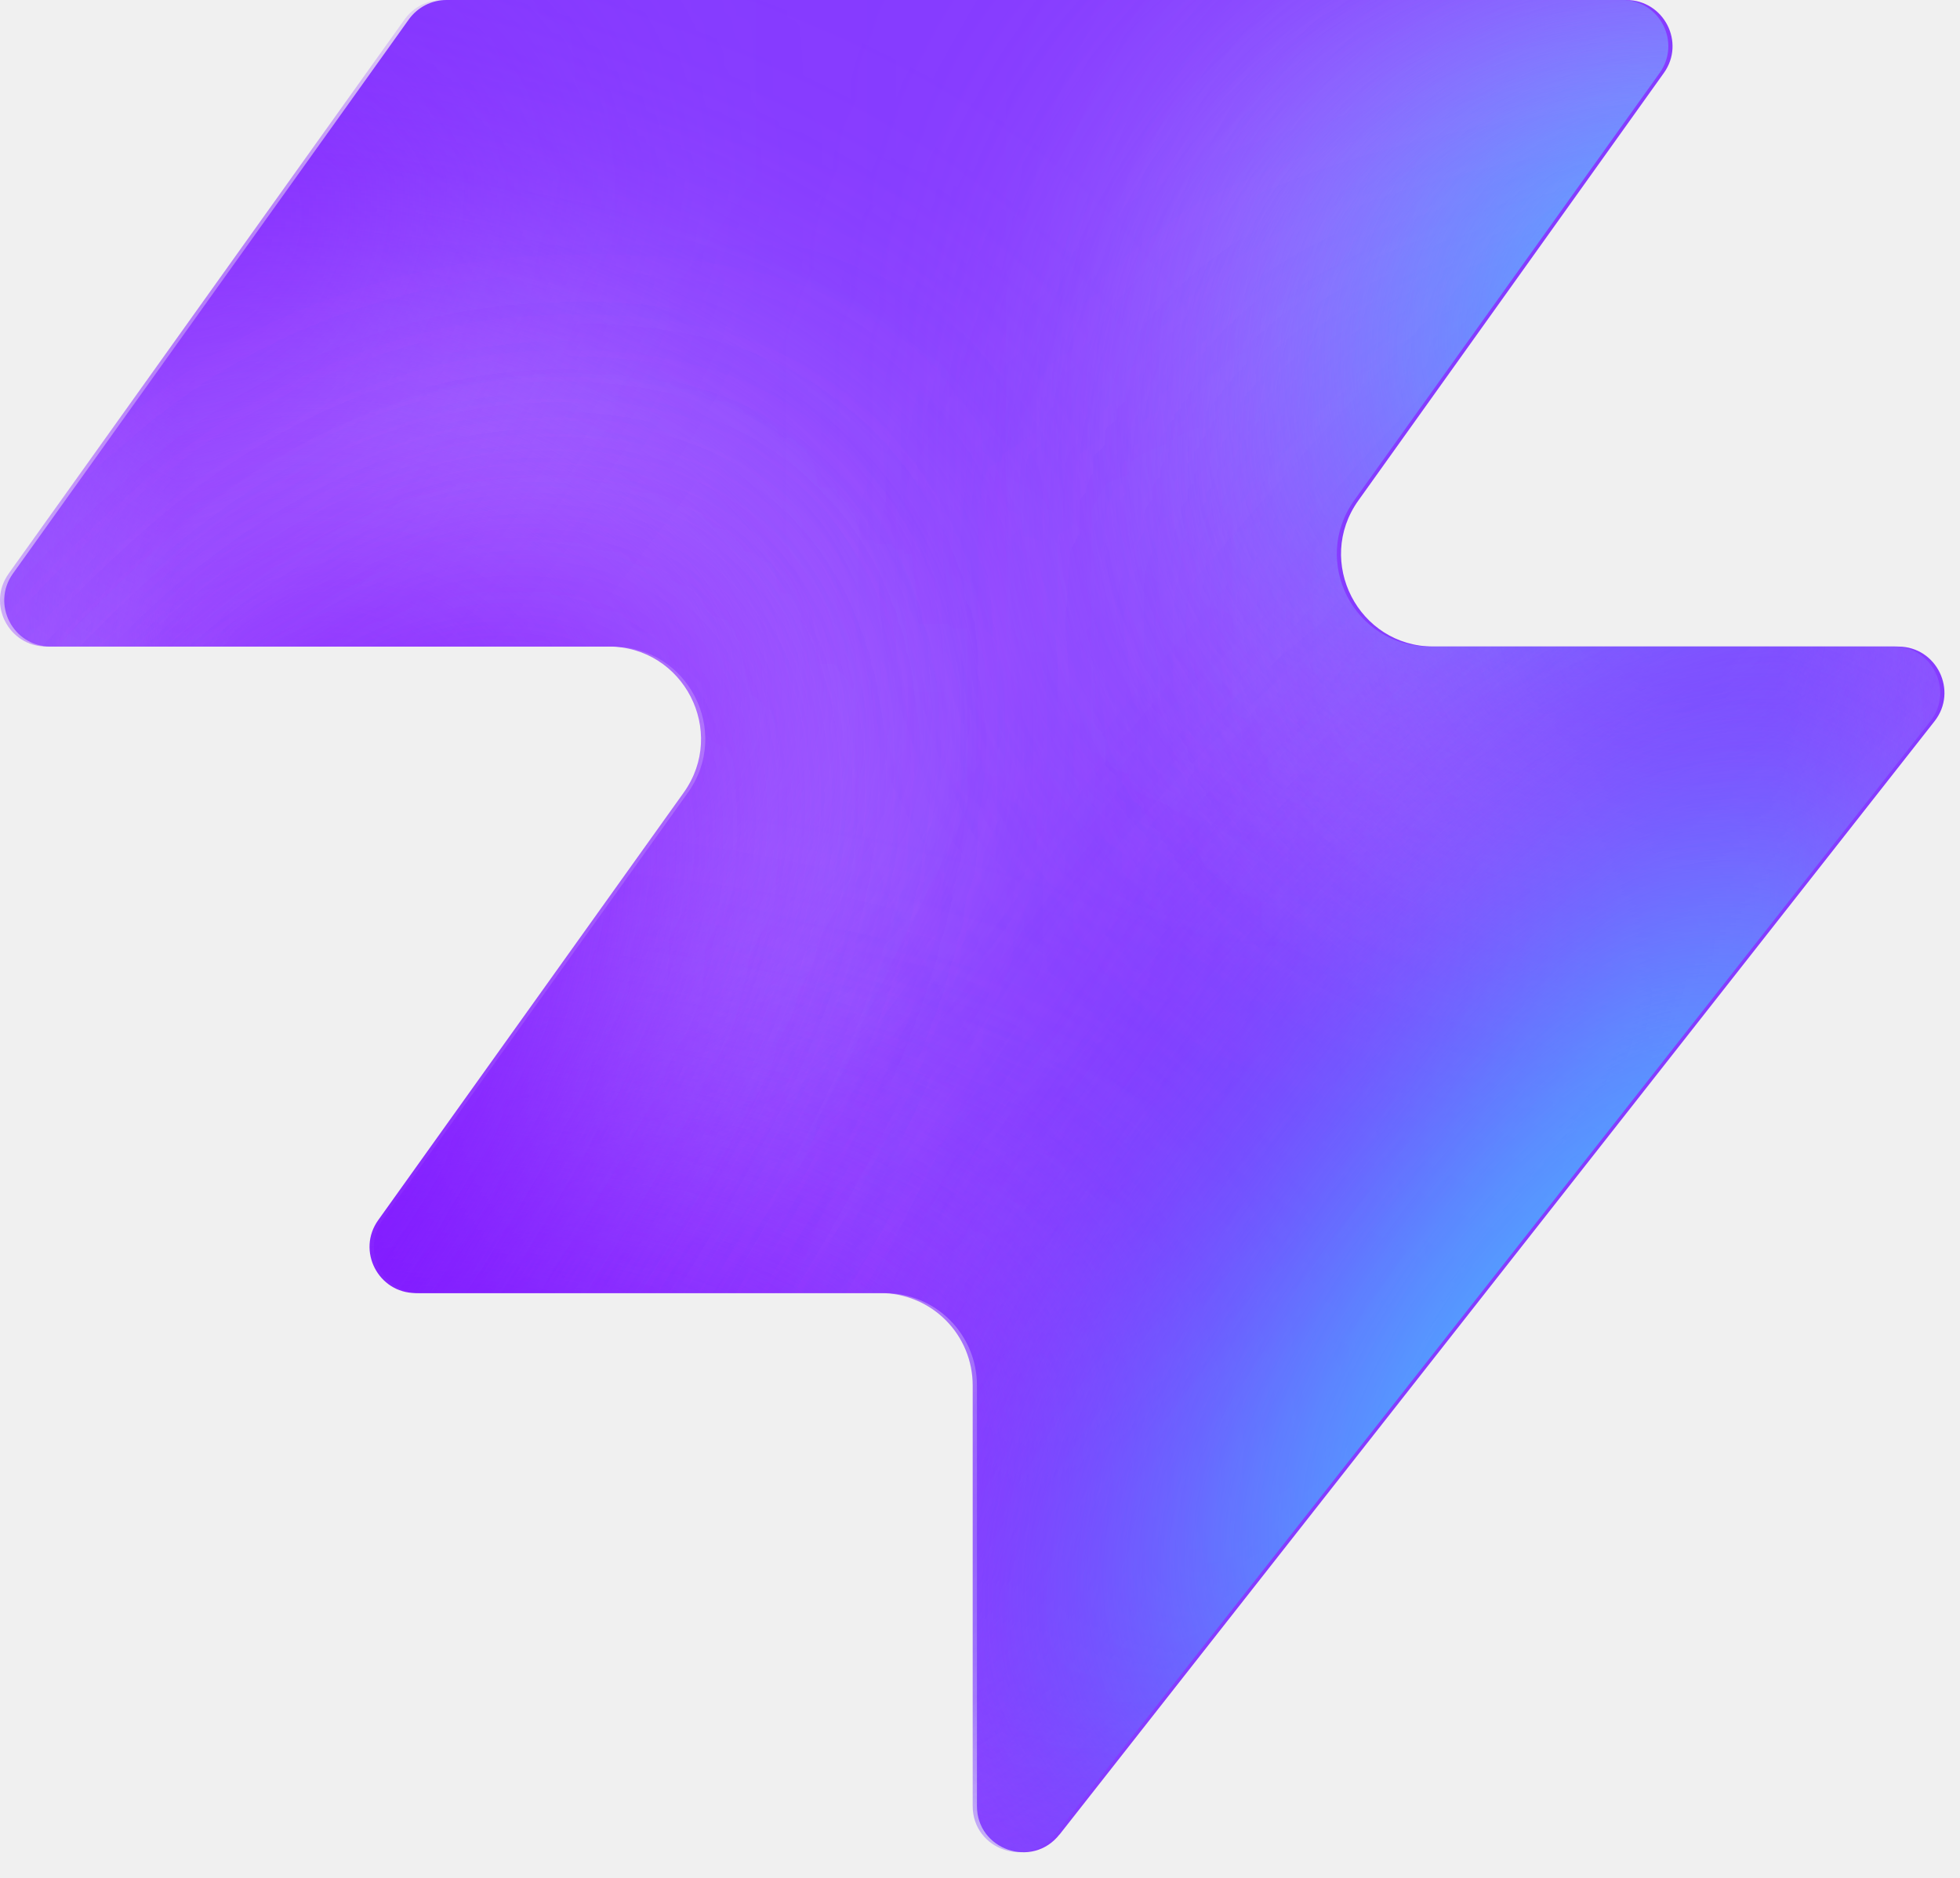
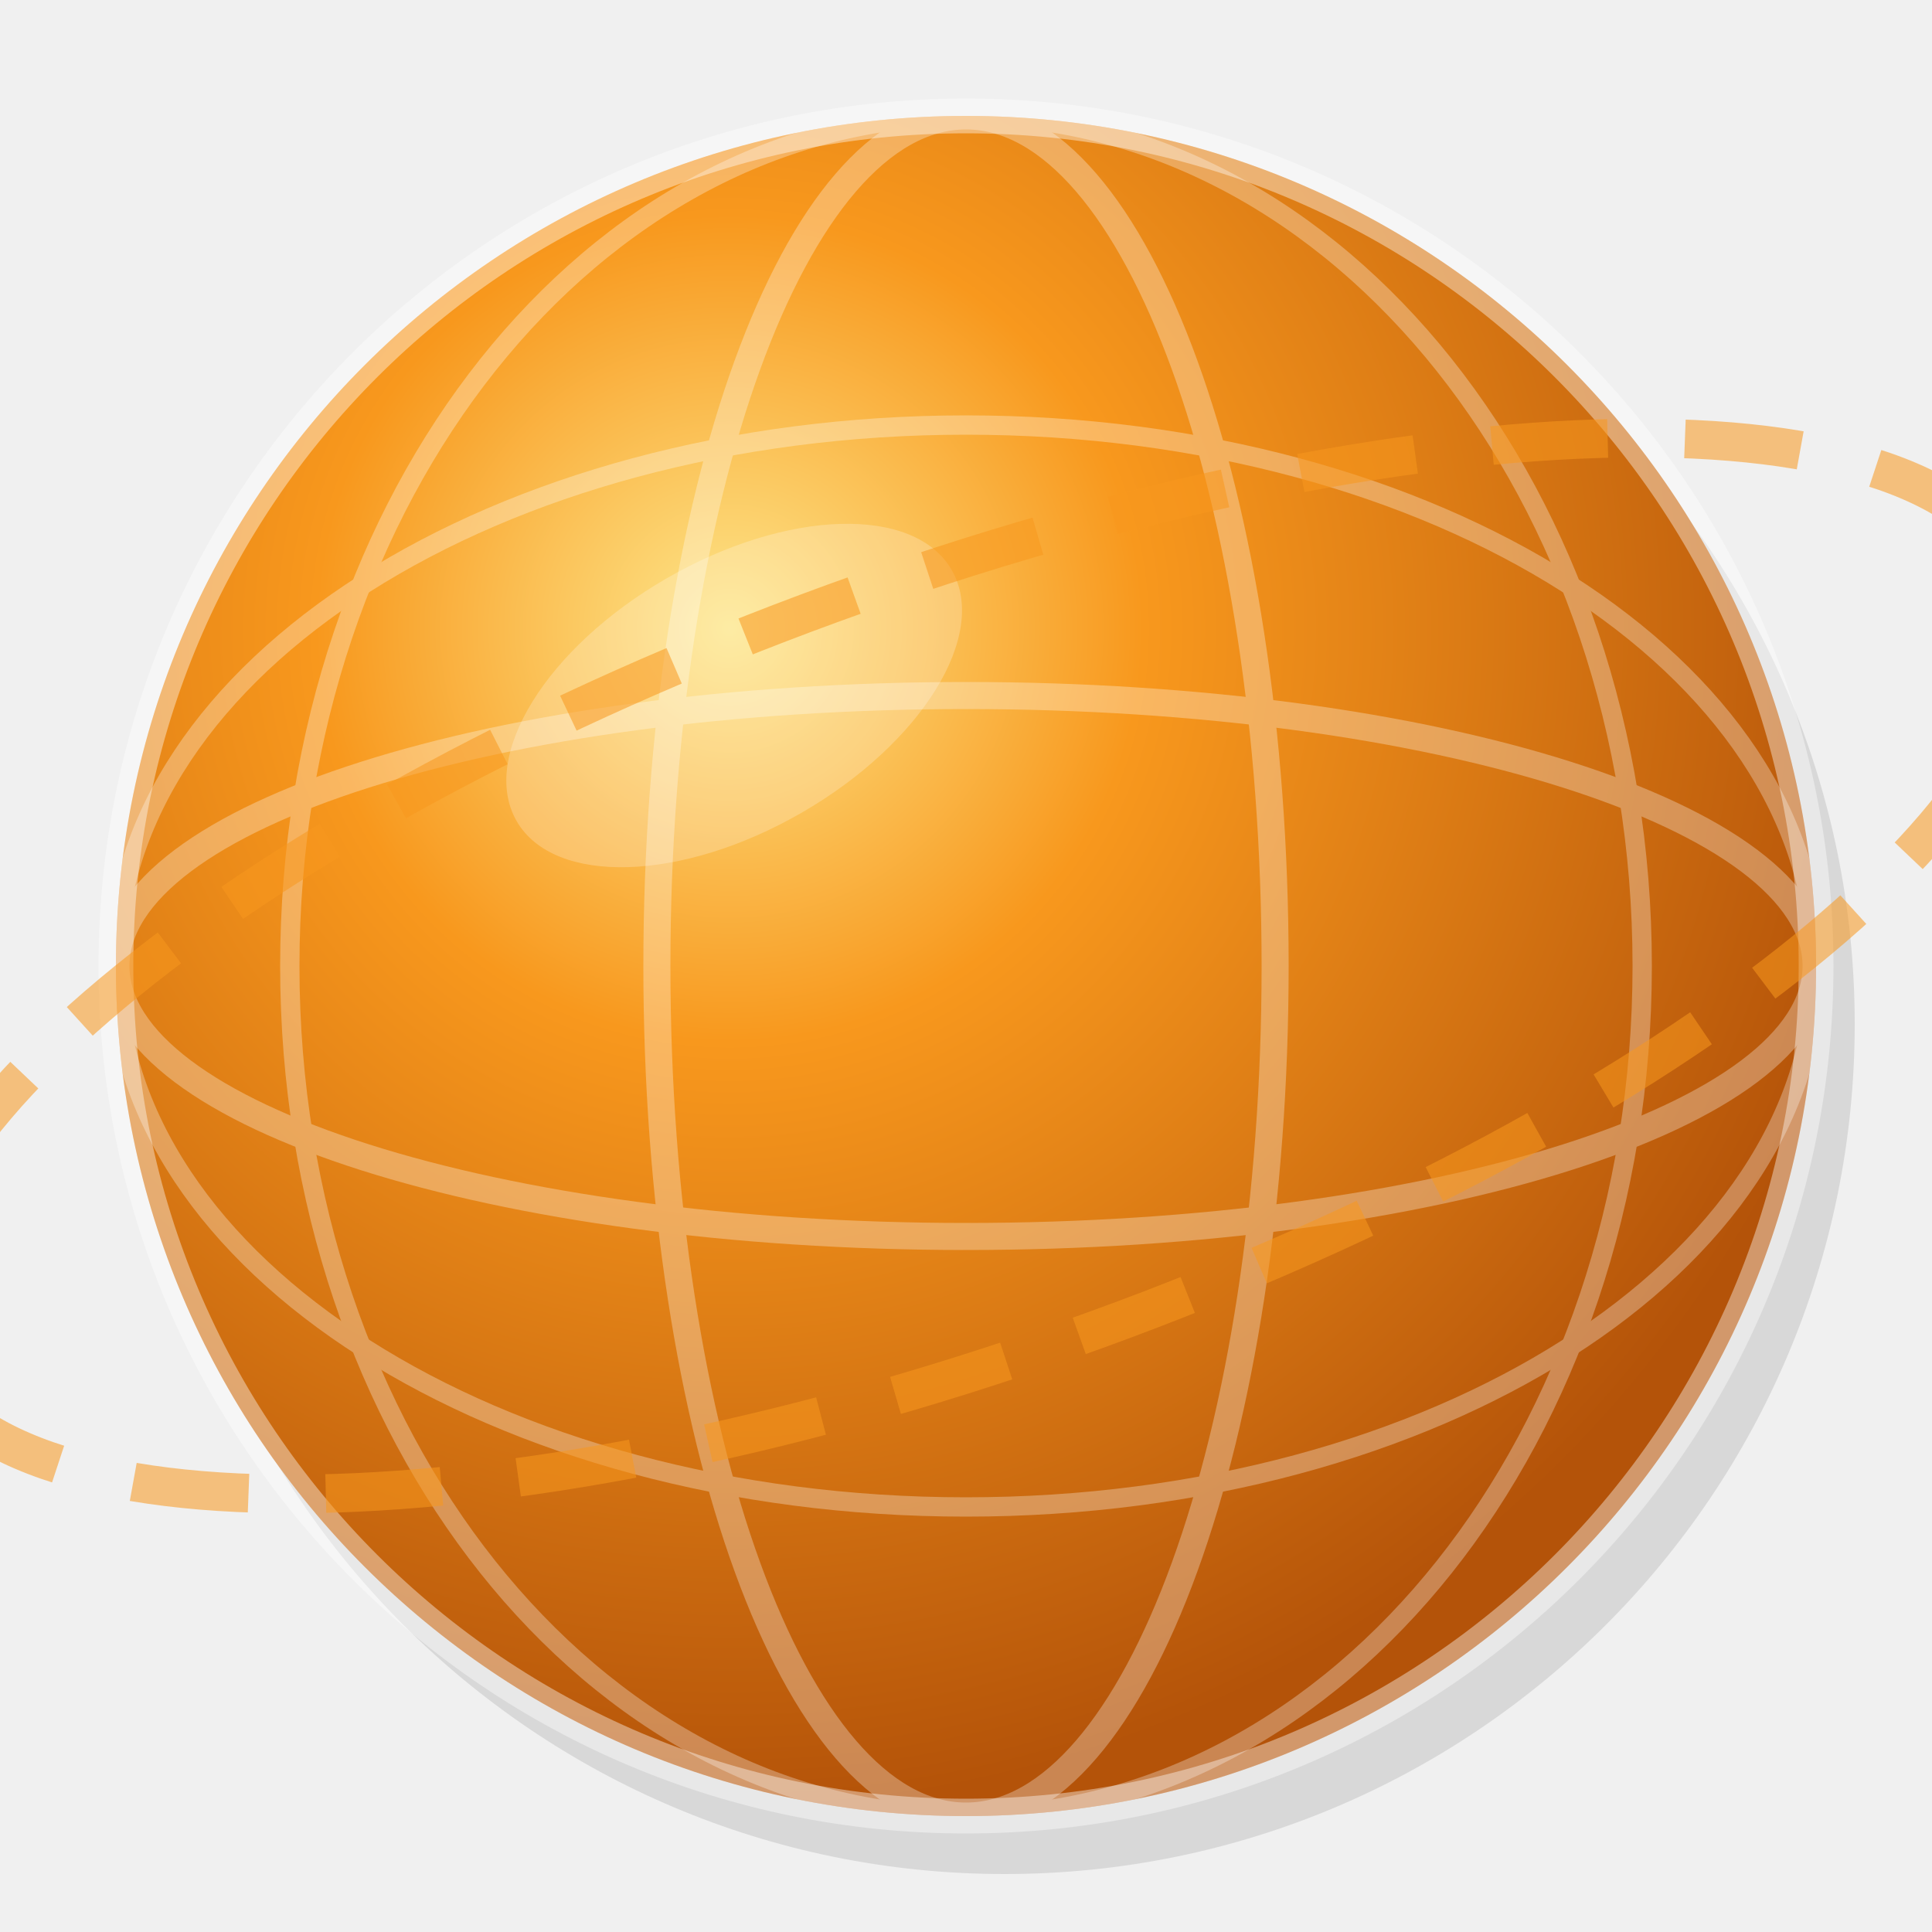
- <svg xmlns="http://www.w3.org/2000/svg" width="48" height="46" fill="none" viewBox="0 0 48 46">
-   <path fill="#863bff" d="M25.946 44.938c-.664.845-2.021.375-2.021-.698V33.937a2.26 2.26 0 0 0-2.262-2.262H10.287c-.92 0-1.456-1.04-.92-1.788l7.48-10.471c1.07-1.497 0-3.578-1.842-3.578H1.237c-.92 0-1.456-1.04-.92-1.788L10.013.474c.214-.297.556-.474.92-.474h28.894c.92 0 1.456 1.04.92 1.788l-7.48 10.471c-1.07 1.498 0 3.579 1.842 3.579h11.377c.943 0 1.473 1.088.89 1.83L25.947 44.94z" style="fill:#863bff;fill:color(display-p3 .525 .23 1);fill-opacity:1" />
-   <mask id="a" width="48" height="46" x="0" y="0" maskUnits="userSpaceOnUse" style="mask-type:alpha">
-     <path fill="#000" d="M25.842 44.938c-.664.844-2.021.375-2.021-.698V33.937a2.26 2.26 0 0 0-2.262-2.262H10.183c-.92 0-1.456-1.04-.92-1.788l7.48-10.471c1.07-1.498 0-3.579-1.842-3.579H1.133c-.92 0-1.456-1.04-.92-1.787L9.91.473c.214-.297.556-.474.92-.474h28.894c.92 0 1.456 1.04.92 1.788l-7.48 10.471c-1.07 1.498 0 3.578 1.842 3.578h11.377c.943 0 1.473 1.088.89 1.832L25.843 44.94z" style="fill:#000;fill-opacity:1" />
-   </mask>
-   <g mask="url(#a)">
-     <g filter="url(#b)">
-       <ellipse cx="5.508" cy="14.704" fill="#ede6ff" rx="5.508" ry="14.704" style="fill:#ede6ff;fill:color(display-p3 .927 .903 1);fill-opacity:1" transform="matrix(.00324 1 1 -.00324 -4.47 31.516)" />
-     </g>
-     <g filter="url(#c)">
-       <ellipse cx="10.399" cy="29.851" fill="#ede6ff" rx="10.399" ry="29.851" style="fill:#ede6ff;fill:color(display-p3 .927 .903 1);fill-opacity:1" transform="matrix(.00324 1 1 -.00324 -39.328 7.883)" />
-     </g>
-     <g filter="url(#d)">
-       <ellipse cx="5.508" cy="30.487" fill="#7e14ff" rx="5.508" ry="30.487" style="fill:#7e14ff;fill:color(display-p3 .492 .077 1);fill-opacity:1" transform="rotate(89.814 -25.913 -14.639)scale(1 -1)" />
-     </g>
-     <g filter="url(#e)">
-       <ellipse cx="5.508" cy="30.599" fill="#7e14ff" rx="5.508" ry="30.599" style="fill:#7e14ff;fill:color(display-p3 .492 .077 1);fill-opacity:1" transform="rotate(89.814 -32.644 -3.334)scale(1 -1)" />
-     </g>
-     <g filter="url(#f)">
-       <ellipse cx="5.508" cy="30.599" fill="#7e14ff" rx="5.508" ry="30.599" style="fill:#7e14ff;fill:color(display-p3 .492 .077 1);fill-opacity:1" transform="matrix(.00324 1 1 -.00324 -34.34 30.47)" />
-     </g>
-     <g filter="url(#g)">
-       <ellipse cx="14.072" cy="22.078" fill="#ede6ff" rx="14.072" ry="22.078" style="fill:#ede6ff;fill:color(display-p3 .927 .903 1);fill-opacity:1" transform="rotate(93.35 24.506 48.493)scale(-1 1)" />
-     </g>
-     <g filter="url(#h)">
-       <ellipse cx="3.47" cy="21.501" fill="#7e14ff" rx="3.47" ry="21.501" style="fill:#7e14ff;fill:color(display-p3 .492 .077 1);fill-opacity:1" transform="rotate(89.009 28.708 47.59)scale(-1 1)" />
-     </g>
-     <g filter="url(#i)">
-       <ellipse cx="3.47" cy="21.501" fill="#7e14ff" rx="3.47" ry="21.501" style="fill:#7e14ff;fill:color(display-p3 .492 .077 1);fill-opacity:1" transform="rotate(89.009 28.708 47.59)scale(-1 1)" />
-     </g>
-     <g filter="url(#j)">
-       <ellipse cx=".387" cy="8.972" fill="#7e14ff" rx="4.407" ry="29.108" style="fill:#7e14ff;fill:color(display-p3 .492 .077 1);fill-opacity:1" transform="rotate(39.51 .387 8.972)" />
-     </g>
-     <g filter="url(#k)">
-       <ellipse cx="47.523" cy="-6.092" fill="#7e14ff" rx="4.407" ry="29.108" style="fill:#7e14ff;fill:color(display-p3 .492 .077 1);fill-opacity:1" transform="rotate(37.892 47.523 -6.092)" />
-     </g>
-     <g filter="url(#l)">
-       <ellipse cx="41.412" cy="6.333" fill="#47bfff" rx="5.971" ry="9.665" style="fill:#47bfff;fill:color(display-p3 .28 .748 1);fill-opacity:1" transform="rotate(37.892 41.412 6.333)" />
-     </g>
-     <g filter="url(#m)">
-       <ellipse cx="-1.879" cy="38.332" fill="#7e14ff" rx="4.407" ry="29.108" style="fill:#7e14ff;fill:color(display-p3 .492 .077 1);fill-opacity:1" transform="rotate(37.892 -1.88 38.332)" />
-     </g>
-     <g filter="url(#n)">
-       <ellipse cx="-1.879" cy="38.332" fill="#7e14ff" rx="4.407" ry="29.108" style="fill:#7e14ff;fill:color(display-p3 .492 .077 1);fill-opacity:1" transform="rotate(37.892 -1.88 38.332)" />
-     </g>
-     <g filter="url(#o)">
-       <ellipse cx="35.651" cy="29.907" fill="#7e14ff" rx="4.407" ry="29.108" style="fill:#7e14ff;fill:color(display-p3 .492 .077 1);fill-opacity:1" transform="rotate(37.892 35.651 29.907)" />
-     </g>
-     <g filter="url(#p)">
-       <ellipse cx="38.418" cy="32.4" fill="#47bfff" rx="5.971" ry="15.297" style="fill:#47bfff;fill:color(display-p3 .28 .748 1);fill-opacity:1" transform="rotate(37.892 38.418 32.4)" />
-     </g>
+ <svg xmlns="http://www.w3.org/2000/svg" viewBox="0 0 100 100" fill="none">
+   <defs>
+     <radialGradient id="gg" cx="36%" cy="30%" r="70%">
+       <stop offset="0%" stop-color="#FDE68A" />
+       <stop offset="35%" stop-color="#F8981D" />
+       <stop offset="100%" stop-color="#B45309" />
+     </radialGradient>
+     <clipPath id="gc">
+       <circle cx="50" cy="50" r="44" />
+     </clipPath>
+   </defs>
+   <circle cx="50" cy="50" r="44" fill="#F8981D" opacity="0.18" />
+   <circle cx="52" cy="53" r="44" fill="rgba(0,0,0,0.10)" />
+   <circle cx="50" cy="50" r="44" fill="url(#gg)" />
+   <g clip-path="url(#gc)" opacity="0.30">
+     <ellipse cx="50" cy="50" rx="44" ry="14" fill="none" stroke="white" stroke-width="1.4" />
+     <ellipse cx="50" cy="50" rx="44" ry="28" fill="none" stroke="white" stroke-width="1.0" />
+     <ellipse cx="50" cy="50" rx="16" ry="44" fill="none" stroke="white" stroke-width="1.4" />
+     <ellipse cx="50" cy="50" rx="35" ry="44" fill="none" stroke="white" stroke-width="1.0" />
  </g>
-   <defs>
-     <filter id="b" width="60.045" height="41.654" x="-19.77" y="16.149" color-interpolation-filters="sRGB" filterUnits="userSpaceOnUse">
-       <feFlood flood-opacity="0" result="BackgroundImageFix" />
-       <feBlend in="SourceGraphic" in2="BackgroundImageFix" result="shape" />
-       <feGaussianBlur result="effect1_foregroundBlur_2002_17158" stdDeviation="7.659" />
-     </filter>
-     <filter id="c" width="90.34" height="51.437" x="-54.613" y="-7.533" color-interpolation-filters="sRGB" filterUnits="userSpaceOnUse">
-       <feFlood flood-opacity="0" result="BackgroundImageFix" />
-       <feBlend in="SourceGraphic" in2="BackgroundImageFix" result="shape" />
-       <feGaussianBlur result="effect1_foregroundBlur_2002_17158" stdDeviation="7.659" />
-     </filter>
-     <filter id="d" width="79.355" height="29.4" x="-49.64" y="2.03" color-interpolation-filters="sRGB" filterUnits="userSpaceOnUse">
-       <feFlood flood-opacity="0" result="BackgroundImageFix" />
-       <feBlend in="SourceGraphic" in2="BackgroundImageFix" result="shape" />
-       <feGaussianBlur result="effect1_foregroundBlur_2002_17158" stdDeviation="4.596" />
-     </filter>
-     <filter id="e" width="79.579" height="29.4" x="-45.045" y="20.029" color-interpolation-filters="sRGB" filterUnits="userSpaceOnUse">
-       <feFlood flood-opacity="0" result="BackgroundImageFix" />
-       <feBlend in="SourceGraphic" in2="BackgroundImageFix" result="shape" />
-       <feGaussianBlur result="effect1_foregroundBlur_2002_17158" stdDeviation="4.596" />
-     </filter>
-     <filter id="f" width="79.579" height="29.4" x="-43.513" y="21.178" color-interpolation-filters="sRGB" filterUnits="userSpaceOnUse">
-       <feFlood flood-opacity="0" result="BackgroundImageFix" />
-       <feBlend in="SourceGraphic" in2="BackgroundImageFix" result="shape" />
-       <feGaussianBlur result="effect1_foregroundBlur_2002_17158" stdDeviation="4.596" />
-     </filter>
-     <filter id="g" width="74.749" height="58.852" x="15.756" y="-17.901" color-interpolation-filters="sRGB" filterUnits="userSpaceOnUse">
-       <feFlood flood-opacity="0" result="BackgroundImageFix" />
-       <feBlend in="SourceGraphic" in2="BackgroundImageFix" result="shape" />
-       <feGaussianBlur result="effect1_foregroundBlur_2002_17158" stdDeviation="7.659" />
-     </filter>
-     <filter id="h" width="61.377" height="25.362" x="23.548" y="2.284" color-interpolation-filters="sRGB" filterUnits="userSpaceOnUse">
-       <feFlood flood-opacity="0" result="BackgroundImageFix" />
-       <feBlend in="SourceGraphic" in2="BackgroundImageFix" result="shape" />
-       <feGaussianBlur result="effect1_foregroundBlur_2002_17158" stdDeviation="4.596" />
-     </filter>
-     <filter id="i" width="61.377" height="25.362" x="23.548" y="2.284" color-interpolation-filters="sRGB" filterUnits="userSpaceOnUse">
-       <feFlood flood-opacity="0" result="BackgroundImageFix" />
-       <feBlend in="SourceGraphic" in2="BackgroundImageFix" result="shape" />
-       <feGaussianBlur result="effect1_foregroundBlur_2002_17158" stdDeviation="4.596" />
-     </filter>
-     <filter id="j" width="56.045" height="63.649" x="-27.636" y="-22.853" color-interpolation-filters="sRGB" filterUnits="userSpaceOnUse">
-       <feFlood flood-opacity="0" result="BackgroundImageFix" />
-       <feBlend in="SourceGraphic" in2="BackgroundImageFix" result="shape" />
-       <feGaussianBlur result="effect1_foregroundBlur_2002_17158" stdDeviation="4.596" />
-     </filter>
-     <filter id="k" width="54.814" height="64.646" x="20.116" y="-38.415" color-interpolation-filters="sRGB" filterUnits="userSpaceOnUse">
-       <feFlood flood-opacity="0" result="BackgroundImageFix" />
-       <feBlend in="SourceGraphic" in2="BackgroundImageFix" result="shape" />
-       <feGaussianBlur result="effect1_foregroundBlur_2002_17158" stdDeviation="4.596" />
-     </filter>
-     <filter id="l" width="33.541" height="35.313" x="24.641" y="-11.323" color-interpolation-filters="sRGB" filterUnits="userSpaceOnUse">
-       <feFlood flood-opacity="0" result="BackgroundImageFix" />
-       <feBlend in="SourceGraphic" in2="BackgroundImageFix" result="shape" />
-       <feGaussianBlur result="effect1_foregroundBlur_2002_17158" stdDeviation="4.596" />
-     </filter>
-     <filter id="m" width="54.814" height="64.646" x="-29.286" y="6.009" color-interpolation-filters="sRGB" filterUnits="userSpaceOnUse">
-       <feFlood flood-opacity="0" result="BackgroundImageFix" />
-       <feBlend in="SourceGraphic" in2="BackgroundImageFix" result="shape" />
-       <feGaussianBlur result="effect1_foregroundBlur_2002_17158" stdDeviation="4.596" />
-     </filter>
-     <filter id="n" width="54.814" height="64.646" x="-29.286" y="6.009" color-interpolation-filters="sRGB" filterUnits="userSpaceOnUse">
-       <feFlood flood-opacity="0" result="BackgroundImageFix" />
-       <feBlend in="SourceGraphic" in2="BackgroundImageFix" result="shape" />
-       <feGaussianBlur result="effect1_foregroundBlur_2002_17158" stdDeviation="4.596" />
-     </filter>
-     <filter id="o" width="54.814" height="64.646" x="8.244" y="-2.416" color-interpolation-filters="sRGB" filterUnits="userSpaceOnUse">
-       <feFlood flood-opacity="0" result="BackgroundImageFix" />
-       <feBlend in="SourceGraphic" in2="BackgroundImageFix" result="shape" />
-       <feGaussianBlur result="effect1_foregroundBlur_2002_17158" stdDeviation="4.596" />
-     </filter>
-     <filter id="p" width="39.409" height="43.623" x="18.713" y="10.588" color-interpolation-filters="sRGB" filterUnits="userSpaceOnUse">
-       <feFlood flood-opacity="0" result="BackgroundImageFix" />
-       <feBlend in="SourceGraphic" in2="BackgroundImageFix" result="shape" />
-       <feGaussianBlur result="effect1_foregroundBlur_2002_17158" stdDeviation="4.596" />
-     </filter>
-   </defs>
+   <ellipse cx="38" cy="36" rx="13" ry="7" fill="white" opacity="0.22" transform="rotate(-30 38 36)" />
+   <circle cx="50" cy="50" r="44" fill="none" stroke="rgba(255,255,255,0.40)" stroke-width="1.8" />
+   <g transform="rotate(-20 50 50)">
+     <ellipse cx="50" cy="50" rx="58" ry="20" stroke="#F8981D" stroke-width="2" stroke-dasharray="6 4" fill="none" opacity="0.55" />
+   </g>
</svg>
